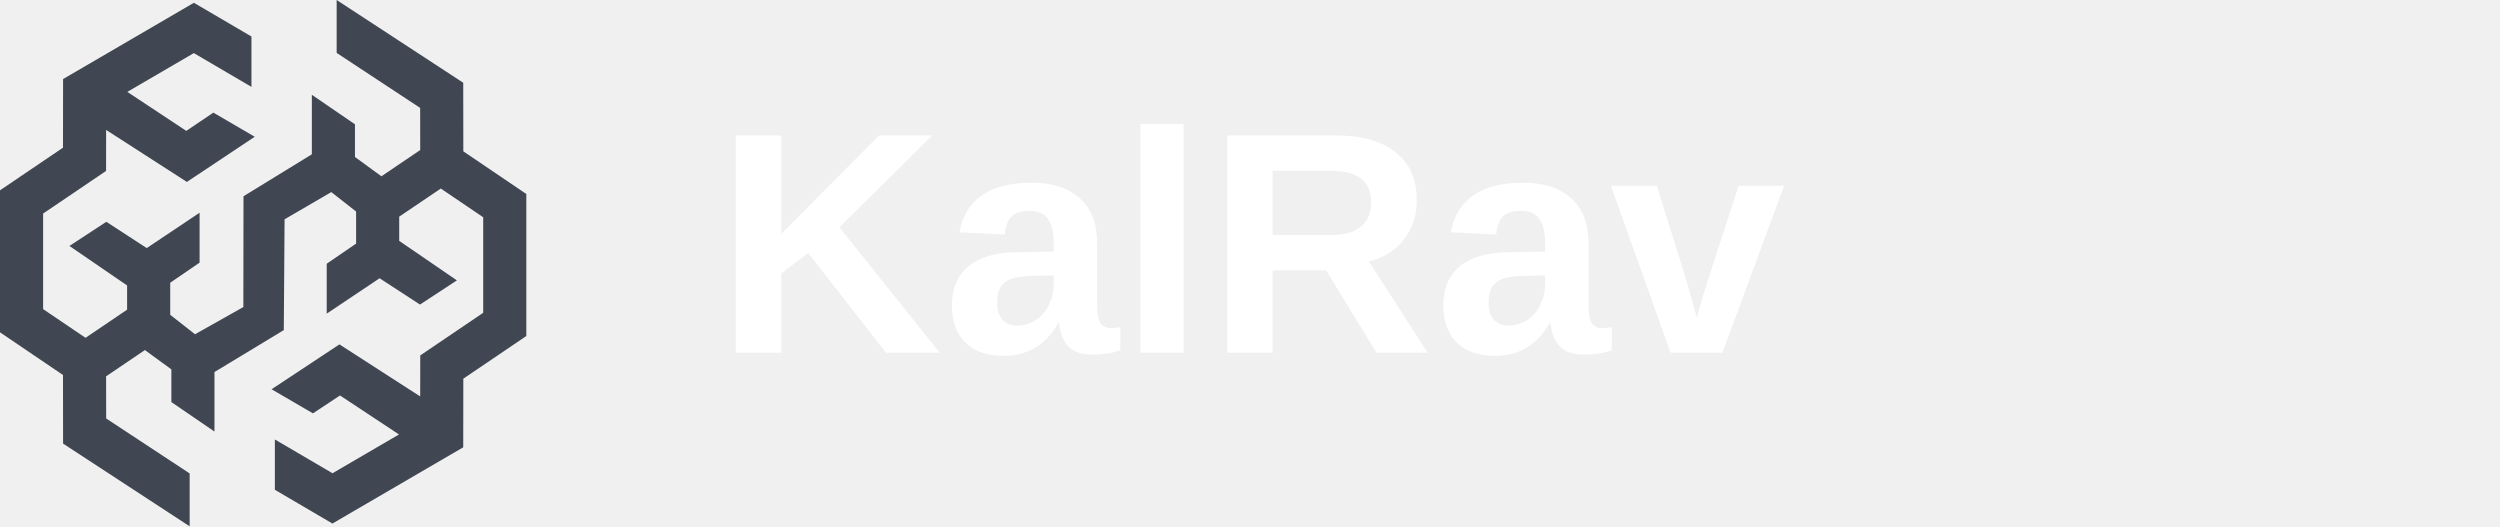
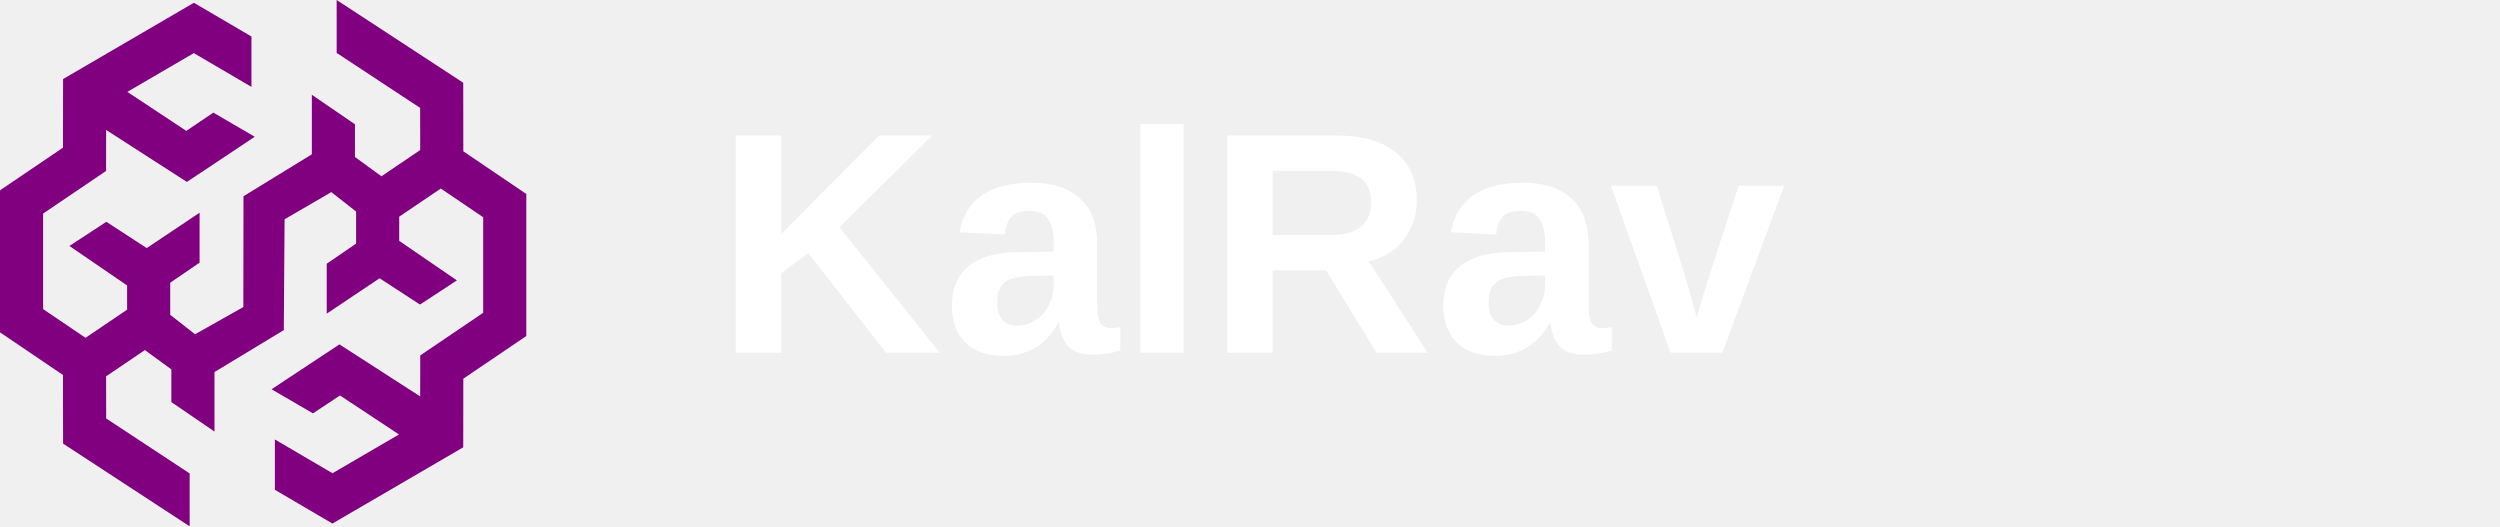
<svg xmlns="http://www.w3.org/2000/svg" width="190" height="40" viewBox="0 0 190 40">
  <g fill="none" fill-rule="evenodd">
-     <path style="fill:#414752;" d="M35.213 11.501 35.206 6.288 25.586 0 25.586 4.022 31.931 8.2 31.936 11.402 28.988 13.398 26.977 11.931 26.977 9.446 23.7 7.204 23.7 11.727 18.505 14.915 18.495 23.335 14.822 25.403 12.937 23.926 12.937 21.488 15.169 19.959 15.169 19.939 15.169 16.166 11.152 18.854 8.081 16.856 5.276 18.693 9.659 21.694 9.659 23.536 6.5 25.674 3.277 23.492 3.277 16.23 8.062 12.991 8.066 9.875 14.203 13.827 19.361 10.394 16.216 8.559 14.159 9.947 9.677 6.983 14.731 4.036 19.11 6.603 19.11 2.775 14.736 .211 4.794 6.008 4.787 11.223 0 14.465 0 25.257 4.787 28.499 4.794 33.714 14.414 40 14.414 35.981 8.069 31.803 8.064 28.601 11.012 26.605 13.023 28.072 13.023 30.557 16.3 32.798 16.3 28.275 21.569 25.088 21.628 16.667 25.178 14.599 27.063 16.076 27.063 18.514 24.831 20.043 24.831 20.063 24.831 23.837 28.848 21.148 31.919 23.146 34.724 21.309 30.34 18.306 30.34 16.466 33.5 14.329 36.723 16.511 36.723 23.772 31.939 27.012 31.934 30.127 25.797 26.173 20.639 29.584 23.784 31.416 25.841 30.055 30.323 33.019 25.269 35.966 20.89 33.399 20.89 37.225 25.264 39.789 35.206 33.995 35.213 28.779 40 25.537 40 14.743" />
+     <path style="fill:#800080;" d="M35.213 11.501 35.206 6.288 25.586 0 25.586 4.022 31.931 8.2 31.936 11.402 28.988 13.398 26.977 11.931 26.977 9.446 23.7 7.204 23.7 11.727 18.505 14.915 18.495 23.335 14.822 25.403 12.937 23.926 12.937 21.488 15.169 19.959 15.169 19.939 15.169 16.166 11.152 18.854 8.081 16.856 5.276 18.693 9.659 21.694 9.659 23.536 6.5 25.674 3.277 23.492 3.277 16.23 8.062 12.991 8.066 9.875 14.203 13.827 19.361 10.394 16.216 8.559 14.159 9.947 9.677 6.983 14.731 4.036 19.11 6.603 19.11 2.775 14.736 .211 4.794 6.008 4.787 11.223 0 14.465 0 25.257 4.787 28.499 4.794 33.714 14.414 40 14.414 35.981 8.069 31.803 8.064 28.601 11.012 26.605 13.023 28.072 13.023 30.557 16.3 32.798 16.3 28.275 21.569 25.088 21.628 16.667 25.178 14.599 27.063 16.076 27.063 18.514 24.831 20.043 24.831 20.063 24.831 23.837 28.848 21.148 31.919 23.146 34.724 21.309 30.34 18.306 30.34 16.466 33.5 14.329 36.723 16.511 36.723 23.772 31.939 27.012 31.934 30.127 25.797 26.173 20.639 29.584 23.784 31.416 25.841 30.055 30.323 33.019 25.269 35.966 20.89 33.399 20.89 37.225 25.264 39.789 35.206 33.995 35.213 28.779 40 25.537 40 14.743" />
    <text x="50%" y="50%" fill="#FFF" font-size="24" font-family="Arial, sans-serif" font-weight="bold" text-anchor="middle" dominant-baseline="middle">KalRav</text>
  </g>
</svg>
